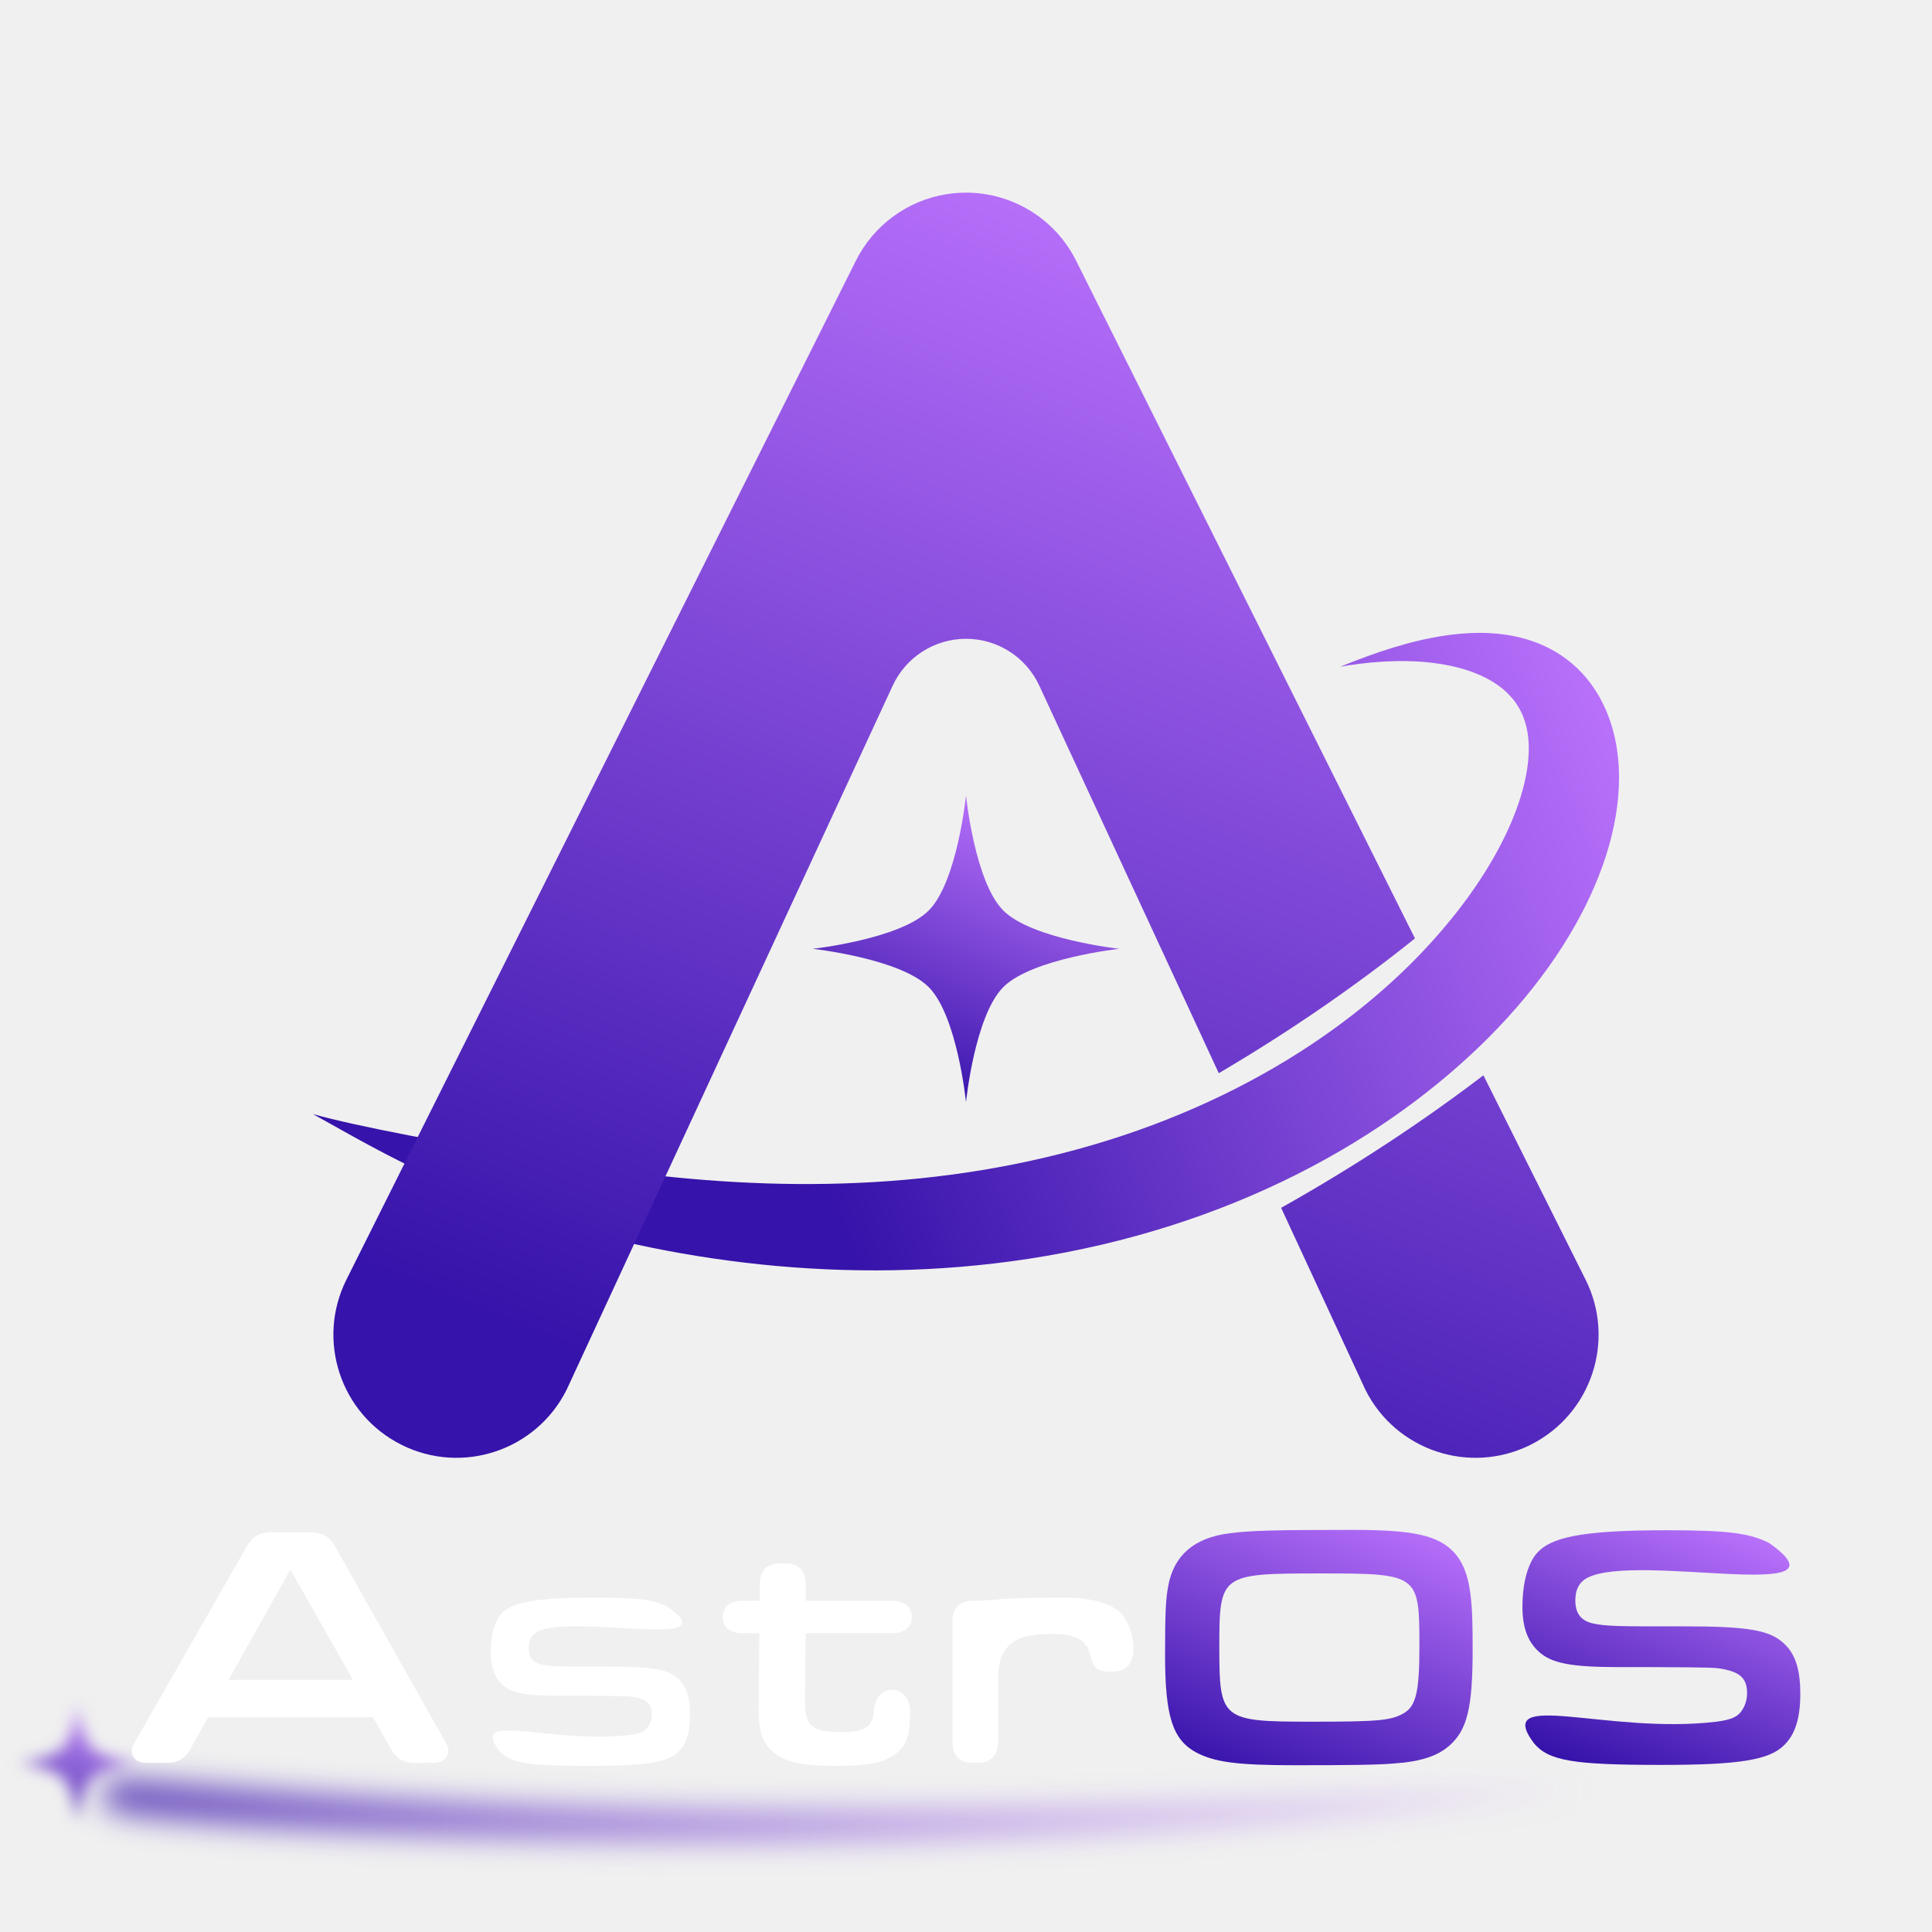
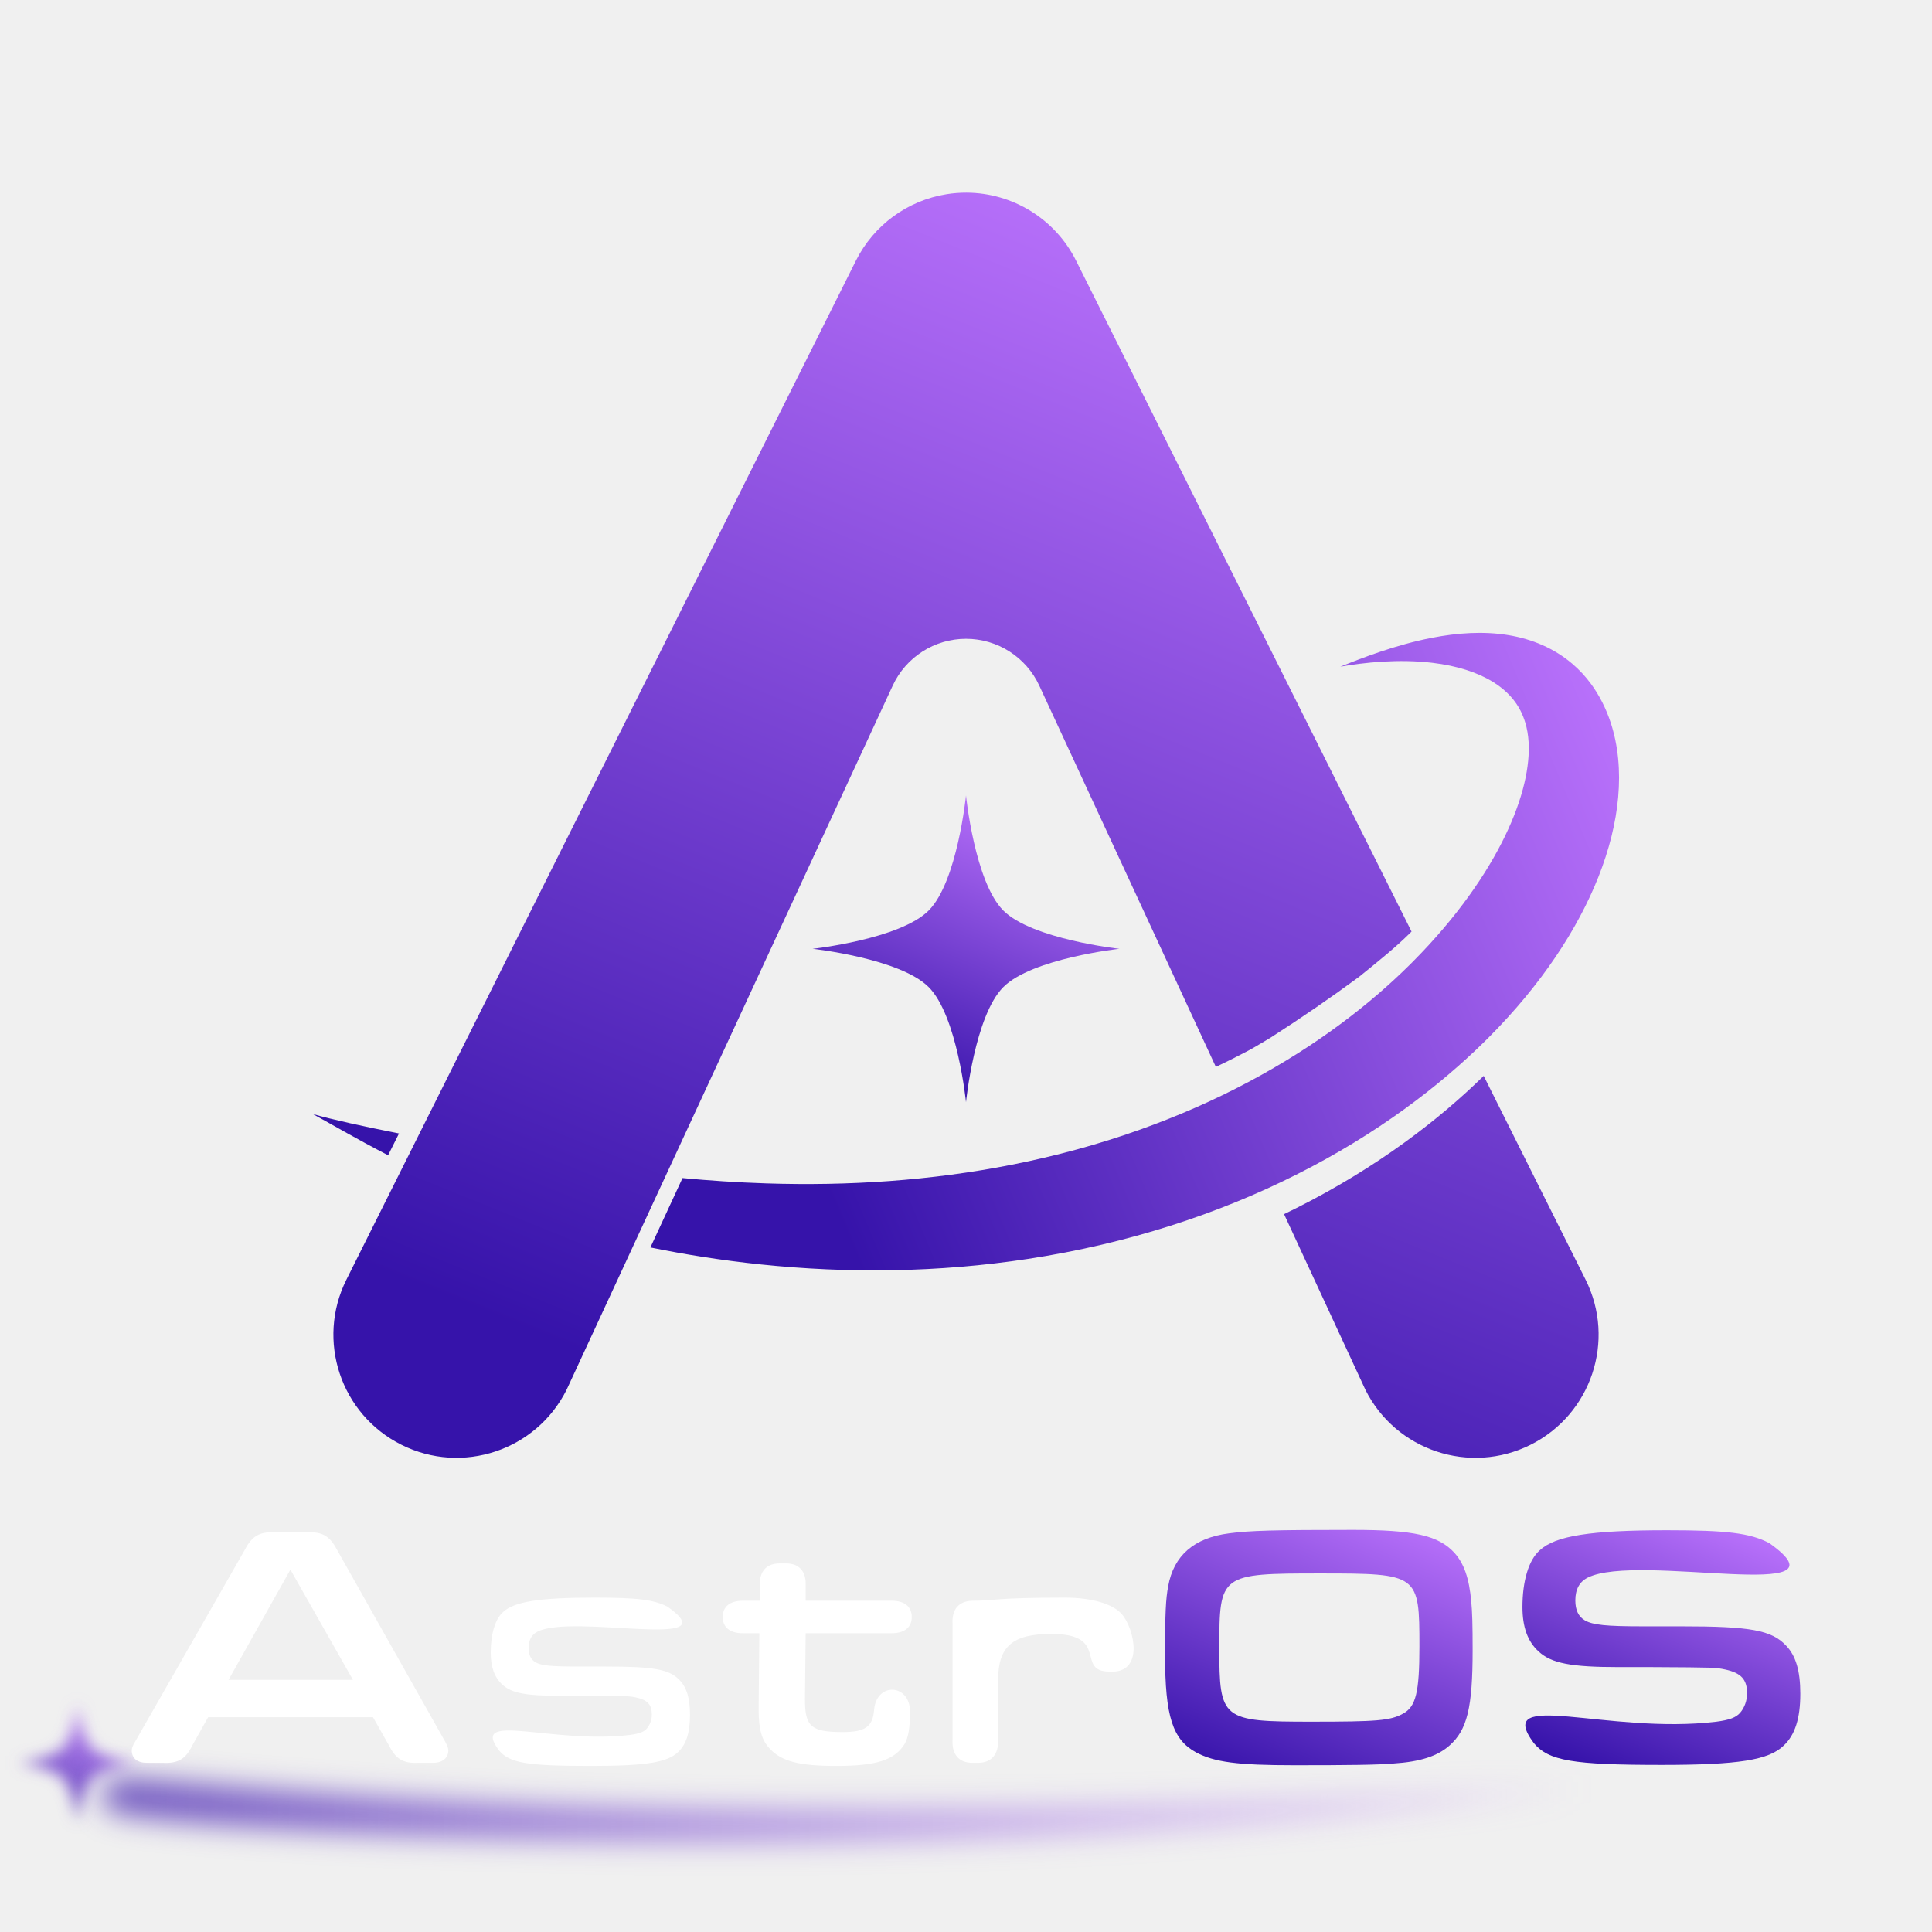
<svg xmlns="http://www.w3.org/2000/svg" xmlns:xlink="http://www.w3.org/1999/xlink" xml:space="preserve" width="1000" height="1000">
  <defs>
    <linearGradient id="b">
      <stop offset=".344" style="stop-color:#3613aa;stop-opacity:1" />
      <stop offset="1" style="stop-color:#b971fb;stop-opacity:1" />
    </linearGradient>
    <linearGradient id="a">
      <stop offset="0" style="stop-color:#3613aa;stop-opacity:1" />
      <stop offset="1" style="stop-color:#b971fb;stop-opacity:1" />
    </linearGradient>
    <linearGradient xlink:href="#a" id="k" x1="383.531" x2="616.469" y1="788.28" y2="211.736" gradientTransform="translate(-217.2621 -217.274)scale(1.43452)" gradientUnits="userSpaceOnUse" />
    <linearGradient xlink:href="#a" id="d" x1="477.101" x2="522.054" y1="648.189" y2="536.927" gradientUnits="userSpaceOnUse" />
    <linearGradient xlink:href="#b" id="j" x1="42.582" x2="941.289" y1="760" y2="384.014" gradientUnits="userSpaceOnUse" />
    <linearGradient id="c">
      <stop offset="0" style="stop-color:#3613aa;stop-opacity:.75" />
      <stop offset="1" style="stop-color:#b76ffb;stop-opacity:.25" />
    </linearGradient>
    <linearGradient xlink:href="#a" id="i" x1="7050.825" x2="7740.282" y1="3432.533" y2="1726.065" gradientTransform="translate(436.5583 259.8162)scale(.91088)" gradientUnits="userSpaceOnUse" />
    <linearGradient xlink:href="#a" id="h" x1="9133.485" x2="9756.32" y1="3350.085" y2="1808.513" gradientUnits="userSpaceOnUse" />
    <linearGradient xlink:href="#c" id="f" x1="4.408" x2="8470.029" y1="3444.231" y2="3444.231" gradientUnits="userSpaceOnUse" />
    <linearGradient xlink:href="#a" id="l" x1="477.101" x2="522.054" y1="648.189" y2="536.927" gradientUnits="userSpaceOnUse" />
    <filter id="g" width="1.048" height="2.149" x="-.024" y="-.575" style="color-interpolation-filters:sRGB">
      <feGaussianBlur stdDeviation="89.098" />
    </filter>
    <filter id="e" width="1.299" height="1.299" x="-.15" y="-.15" style="color-interpolation-filters:sRGB">
      <feGaussianBlur stdDeviation="7.477" />
    </filter>
  </defs>
  <g style="display:inline">
    <path d="M485 577.558c11.18-11.244 14.578-45 14.578-45v120s-3.398-33.756-14.578-45-45.422-15-45.422-15 34.242-3.756 45.422-15zm29.156 0c-11.18-11.244-14.578-45-14.578-45v120s3.398-33.756 14.578-45 45.422-15 45.422-15-34.242-3.756-45.422-15z" style="display:inline;opacity:.803;mix-blend-mode:normal;fill:url(#d);fill-rule:nonzero;stroke:#000;stroke-width:0;stroke-linejoin:bevel;stroke-opacity:0;filter:url(#e)" transform="translate(-216.7921 607.888)scale(.51417)" />
    <path d="M9002.786 3416.221c-144.937 8.647-386.424 20.012-682.28 32.226-202.568 8.363-766.542 29.343-969.111 37.705-607.224 23.856-1260.945 46.184-2008.877 56.843-737.808 10.514-1426.86 7.415-2076.588-6.498-423.7-9.073-870.055-26.356-1316.953-51.11-444.472-24.62-808.559-52.02-1099.27-75.163-142.651-11.357-255.606-20.696-349.335-27.761-92.676-6.986-160.009-11.231-209.56-12.496-49.339-1.259-79.56.492-98.997 5.059-19.251 4.523-27.945 11.88-33.002 21.441-7.66 14.482-12.163 51.424-13.165 59.591-1.021 8.321-5.511 44.958-1.206 61.03 2.808 10.483 9.835 19.743 27.978 28.518 18.221 8.813 48.074 17.358 97.179 26.427 49.078 9.063 117.549 18.668 210.331 29.018 92.782 10.35 209.953 21.435 351.916 32.811 288.582 23.126 664.001 46.2 1106.73 64.87 453.809 19.137 893.775 30.224 1323.59 37.255 647.418 10.59 1349.496 6.946 2084.448-16.683 734.598-23.618 1420.777-64.717 2012.132-115.103 339.022-28.886 670.023-65.078 966.207-100.923 296.996-35.943 531.136-68.086 677.836-87.058" style="opacity:1;mix-blend-mode:normal;fill:url(#f);fill-rule:nonzero;stroke:none;stroke-width:84.693;stroke-linejoin:bevel;stroke-dasharray:none;stroke-opacity:1;filter:url(#g)" transform="translate(41.45508 629.6748)scale(.0865)" />
    <path d="M8681.825 3151.09c88.922 105.466 229.544 130.281 765.145 130.281 459.087 0 641.068-28.951 729.99-115.806 68.243-64.107 99.262-163.369 99.262-310.194 0-136.485-26.883-227.476-84.786-287.447-86.854-93.058-213-115.806-626.592-115.806H9331.165c-217.136 0-295.718-8.272-343.281-35.155-39.291-22.747-57.903-62.039-57.903-119.942 0-66.175 24.816-111.67 74.447-136.485 301.528-150.764 1605.786 162.309 1085.68-206.796-115.806-59.971-252.291-76.514-612.116-76.514-457.02 0-667.952 33.087-761.01 119.942-66.175 57.903-103.398 184.048-103.398 339.146 0 119.942 31.019 206.796 97.194 266.767 76.514 70.311 192.32 93.058 481.835 93.058h198.524c376.369 2.076 376.369 2.076 436.34 14.476 95.126 20.68 130.281 59.971 130.281 142.689 0 41.359-14.475 84.786-41.359 115.806-24.815 28.951-64.107 43.427-142.689 53.767-651.4 78.168-1337.66-202.155-1091.883 128.214" style="font-weight:500;font-stretch:expanded;font-size:50.8px;font-family:&quot;Eurostile Round Extended&quot;;-inkscape-font-specification:&quot;Eurostile Round Extended Medium Expanded&quot;;opacity:1;fill:url(#h);stroke-width:3447.68;stroke-linejoin:bevel" transform="translate(42.94059 629.6748)scale(.0865)" />
    <path d="M7359.493 1967.858c-437.009 0-561.331 3.767-676.234 18.837-190.25 24.488-301.386 120.554-331.524 288.2-13.186 69.695-16.953 145.042-16.953 374.849 0 335.292 41.441 461.497 169.53 531.193 99.834 52.743 224.156 69.695 534.96 69.695 291.967 0 457.73-1.891 540.611-9.418 145.042-9.418 239.225-39.557 305.153-97.95 96.067-84.765 126.205-205.319 126.205-519.891 0-139.391-1.891-207.203-7.535-265.596-11.302-126.205-39.557-207.203-92.299-265.596-86.648-94.183-220.388-124.322-551.913-124.322m-178.948 237.341c536.844 0 540.611 3.767 540.611 397.452 0 250.527-18.837 329.641-90.416 367.314-67.812 37.673-143.158 43.324-499.17 43.324-487.868 0-501.054-11.302-501.054-401.22 0-403.103 3.767-406.871 550.029-406.871" style="font-weight:500;font-stretch:expanded;font-size:50.8px;font-family:&quot;Eurostile Round Extended&quot;;-inkscape-font-specification:&quot;Eurostile Round Extended Medium Expanded&quot;;opacity:1;fill:url(#i);stroke-width:3140.42;stroke-linejoin:bevel" transform="translate(1.485506 605.0029)scale(.09496)" />
    <path d="M5283.698 2354.009c-71.579 1.891-111.136 45.208-107.369 122.438v638.561c-3.767 77.23 35.789 122.438 107.369 122.438h32.022c71.579 0 111.136-45.208 109.252-122.438v-329.641c0-182.715 79.114-250.527 290.084-250.527 320.107 0 129.782 205.319 316.455 205.319 193.286 13.153 135.519-235.748 67.812-312.688-48.975-56.51-163.879-90.416-310.804-90.416-388.868 0-375.544 16.953-504.821 16.953M4123.367 2531.073l-3.767 393.685v24.488c0 107.369 16.953 165.762 62.161 212.854 64.044 67.812 160.111 92.299 361.663 92.299 218.505 0 316.455-32.022 371.081-118.671 20.72-33.906 30.139-90.416 30.139-177.064 0-153.259-183.509-162.246-195.901-9.418-7.535 92.299-48.975 120.554-171.413 120.554-173.297 0-207.203-30.139-205.319-186.482l3.767-352.245h469.032c69.695 0 109.252-32.022 109.252-88.532s-39.557-88.532-109.252-88.532h-469.032v-80.997c3.767-77.23-33.906-122.438-107.369-122.438h-33.906c-73.463 0-111.136 43.324-109.252 122.438v80.997h-92.299c-69.695 0-109.252 32.022-109.252 88.532s39.557 88.532 109.252 88.532z" style="font-weight:500;font-stretch:expanded;font-size:50.8px;font-family:&quot;Eurostile Round Extended&quot;;-inkscape-font-specification:&quot;Eurostile Round Extended Medium Expanded&quot;;opacity:1;fill:#fff;stroke-width:3140.42;stroke-linejoin:bevel" transform="translate(1.485506 605.0029)scale(.09496)" />
    <path d="M2703.726 3169.285c58.094 68.902 149.963 85.114 499.878 85.114 299.926 0 418.817-18.914 476.911-75.657 44.584-41.882 64.849-106.731 64.849-202.653 0-89.167-17.563-148.612-55.392-187.792-56.743-60.796-139.155-75.657-409.359-75.657h-152.666c-141.857 0-193.196-5.404-224.269-22.967-25.669-14.861-37.829-40.531-37.829-78.359 0-43.233 16.212-72.955 48.637-89.167 196.992-98.496 1049.077 106.038 709.286-135.102-75.657-39.18-164.825-49.988-399.902-49.988-298.576 0-436.38 21.616-497.176 78.359-43.233 37.829-67.551 120.241-67.551 221.567 0 78.359 20.265 135.102 63.498 174.282 49.988 45.935 125.645 60.796 314.788 60.796h129.698c245.886 1.356 245.886 1.356 285.066 9.457 62.147 13.51 85.114 39.18 85.114 93.22 0 27.02-9.457 55.392-27.02 75.657-16.212 18.914-41.882 28.371-93.22 35.127-425.566 51.068-873.908-132.07-713.339 83.763" style="font-weight:500;font-stretch:expanded;font-size:50.8px;font-family:&quot;Eurostile Round Extended&quot;;-inkscape-font-specification:&quot;Eurostile Round Extended Medium Expanded&quot;;opacity:1;fill:#fff;fill-opacity:1;stroke-width:2252.4;stroke-linejoin:bevel" transform="translate(1.485506 605.0029)scale(.09496)" />
    <path d="m2017.432 2988.803 88.532 156.344c35.79 71.579 77.23 96.067 156.344 92.299h82.881c50.859 0 82.881-26.371 82.881-67.812 0-11.302-5.651-26.371-16.953-47.092l-591.47-1049.199c-37.673-71.579-79.114-96.067-160.111-92.299h-178.948c-80.998-3.767-122.438 20.72-160.111 92.299L719.589 3124.426c-11.302 16.953-16.953 33.906-16.953 45.208 0 43.324 30.139 67.812 82.881 67.812h88.532c80.997 3.767 122.438-20.72 158.228-94.183l86.648-154.46zm-109.252-203.435h-678.118l337.175-600.888z" style="font-weight:500;font-stretch:expanded;font-size:50.8px;font-family:&quot;Eurostile Round Extended&quot;;-inkscape-font-specification:&quot;Eurostile Round Extended Medium Expanded&quot;;display:inline;opacity:1;fill:#fff;fill-opacity:1;stroke-width:3140.42;stroke-linejoin:bevel" transform="translate(1.485506 605.0029)scale(.09496)" />
  </g>
-   <path d="M42.896 703.335c26.833 14.605 83.327 49.319 157.664 73.122 41.692 13.35 95.986 26.267 157.258 32.669 61.708 6.447 125.299 5.776 188.525-3.882 70.772-10.811 134.019-31.8 188.61-59.223 57.769-29.019 101.282-62.906 132.47-93.579 1.088-1.07 2.166-2.141 3.234-3.214 37.113-37.266 62.601-76.305 77.037-112.722 7.669-19.348 12.351-38.271 13.952-56.213 1.663-18.634.013-36.38-5.211-52.362-3.287-10.058-7.952-19.293-13.944-27.457-3.757-5.119-8.156-9.893-13.197-14.179-12.605-10.716-27.889-17.285-44.772-20.088-17.623-2.926-36.107-1.629-54.121 1.878-25.318 4.93-49.037 14.133-64.355 20.333 16.647-2.982 41.152-5.62 65.109-2.71 17.052 2.071 31.392 6.652 42.33 13.39 10.064 6.199 16.014 13.548 19.459 20.358 1.397 2.76 2.443 5.511 3.267 8.183 1.306 4.236 2.105 8.885 2.395 13.938.461 8.045-.338 17.738-3.043 29.086-2.615 10.969-7.016 23.485-13.723 37.303-12.625 26.011-33.486 56.666-64.673 88.031-.895.9-1.798 1.801-2.71 2.702-26.116 25.804-63.112 55.491-113.155 82.075-47.346 25.151-102.873 45.645-166.479 58.189-56.988 11.239-114.952 15.031-173.038 13.146-58.058-1.884-109.376-9.173-151.415-16.095-74.391-12.249-137.038-24.182-167.476-32.68" style="opacity:1;fill:url(#j);fill-rule:nonzero;stroke:none;stroke-width:80;stroke-linejoin:bevel;stroke-dasharray:none" transform="translate(130.4408 59.47953)scale(.73532)" />
-   <path d="M500.297 54.72c-4.615-.014-9.274.34-13.942 1.084-27.584 4.398-51.356 21.823-63.853 46.804L63.871 819.87c-21.4 42.801-4.052 94.846 38.749 116.247 42.801 21.4 94.846 4.052 116.247-38.749L448.416 401.723a56.847 56.847 0 0 1 103.168 0l126.35 272.817c53.07-31.215 99.032-63.525 138.098-94.864L577.498 102.608c-14.802-29.588-44.895-47.789-77.201-47.888M864.21 676.031c-41.269 31.462-88.71 63.133-142.385 93.278l59.309 128.059c21.4 42.801 73.446 60.149 116.247 38.749 42.801-21.4 60.149-73.446 38.749-116.247z" style="baseline-shift:baseline;display:inline;overflow:visible;opacity:1;vector-effect:none;fill:url(#k);fill-opacity:1;fill-rule:nonzero;stroke:#000;stroke-width:1.435;stroke-linecap:round;stroke-linejoin:round;stroke-opacity:0;enable-background:accumulate;stop-color:#000;stop-opacity:1" transform="translate(132.3394 59.47953)scale(.73532)" />
+   <path d="M857.609 364.733c-9.076.397-18.2 1.598-27.207 3.352-25.318 4.93-49.035 14.133-64.353 20.333 16.647-2.982 41.15-5.619 65.108-2.709 17.052 2.071 31.393 6.652 42.331 13.39 10.064 6.199 16.014 13.547 19.459 20.357 1.397 2.76 2.443 5.511 3.267 8.184 1.306 4.236 2.103 8.886 2.393 13.939.461 8.045-.339 17.738-3.044 29.085-2.615 10.969-7.014 23.485-13.722 37.303-12.625 26.011-33.485 56.665-64.672 88.03-.895.9-1.8 1.803-2.712 2.704-26.116 25.804-63.112 55.489-113.155 82.072-47.346 25.151-102.874 45.647-166.48 58.191-56.988 11.239-114.952 15.03-173.038 13.145-20.453-.664-40.067-1.998-58.735-3.75-.001-0-.002 0-.003 0l-22.617 48.839c24.072 4.914 50.033 9.071 77.387 11.929 61.708 6.447 125.299 5.777 188.526-3.881 70.772-10.811 134.019-31.801 188.611-59.224 57.769-29.019 101.281-62.906 132.47-93.579 1.088-1.07 2.167-2.142 3.235-3.214 37.113-37.266 62.601-76.305 77.036-112.722 7.669-19.348 12.352-38.269 13.953-56.212 1.663-18.634.012-36.381-5.211-52.363-3.287-10.058-7.953-19.293-13.945-27.457-3.757-5.119-8.154-9.892-13.196-14.179-12.605-10.716-27.889-17.286-44.772-20.088-8.811-1.463-17.839-1.871-26.915-1.474zM42.895 703.334c12.029 6.547 30.019 17.136 52.905 28.971l7.671-15.342c-25.694-5.068-46.553-9.714-60.576-13.629" style="display:inline;opacity:1;fill:url(#j);fill-rule:nonzero;stroke:none;stroke-width:80;stroke-linejoin:bevel;stroke-dasharray:none" transform="translate(130.4408 59.47953)scale(.73532)" />
+   <path d="M500.297 54.721c-4.615-.014-9.275.339-13.942 1.084-27.584 4.398-51.357 21.823-63.854 46.804L63.87 819.87c-21.4 42.801-4.05 94.846 38.751 116.246 42.801 21.4 94.846 4.053 116.246-38.748l229.547-495.646a56.847 56.847 0 0 1 103.17 0l124.297 268.391c7.812-3.697 15.426-7.521 22.838-11.459 5.412-2.875 10.083-5.89 15.193-8.829 22.432-14.375 43.192-28.682 62.733-43.093 12.752-10.256 25.565-20.603 35.229-30.15.584-.577 1.167-1.154 1.745-1.732L577.499 102.608c-14.802-29.588-44.895-47.788-77.201-47.888M864.408 676.428c-31.158 30.561-74.536 64.269-132.037 93.154-2.806 1.409-5.635 2.801-8.486 4.175L781.132 897.369c21.4 42.801 73.445 60.148 116.246 38.748 42.801-21.4 60.151-73.446 38.751-116.246z" style="baseline-shift:baseline;display:inline;overflow:visible;opacity:1;vector-effect:none;fill:url(#k);fill-opacity:1;fill-rule:nonzero;stroke:#000;stroke-width:1.435;stroke-linecap:round;stroke-linejoin:round;stroke-opacity:0;enable-background:accumulate;stop-color:#000;stop-opacity:1" transform="translate(132.3394 59.47953)scale(.73532)" />
  <path d="M485 577.558c11.18-11.244 14.578-45 14.578-45v120s-3.398-33.756-14.578-45-45.422-15-45.422-15 34.242-3.756 45.422-15zm29.156 0c-11.18-11.244-14.578-45-14.578-45v120s3.398-33.756 14.578-45 45.422-15 45.422-15-34.242-3.756-45.422-15z" style="fill:url(#l);fill-rule:nonzero;stroke:#000;stroke-width:0;stroke-linejoin:bevel;stroke-opacity:0" transform="translate(-160.8759 -292.7742)scale(1.32287)" />
</svg>
